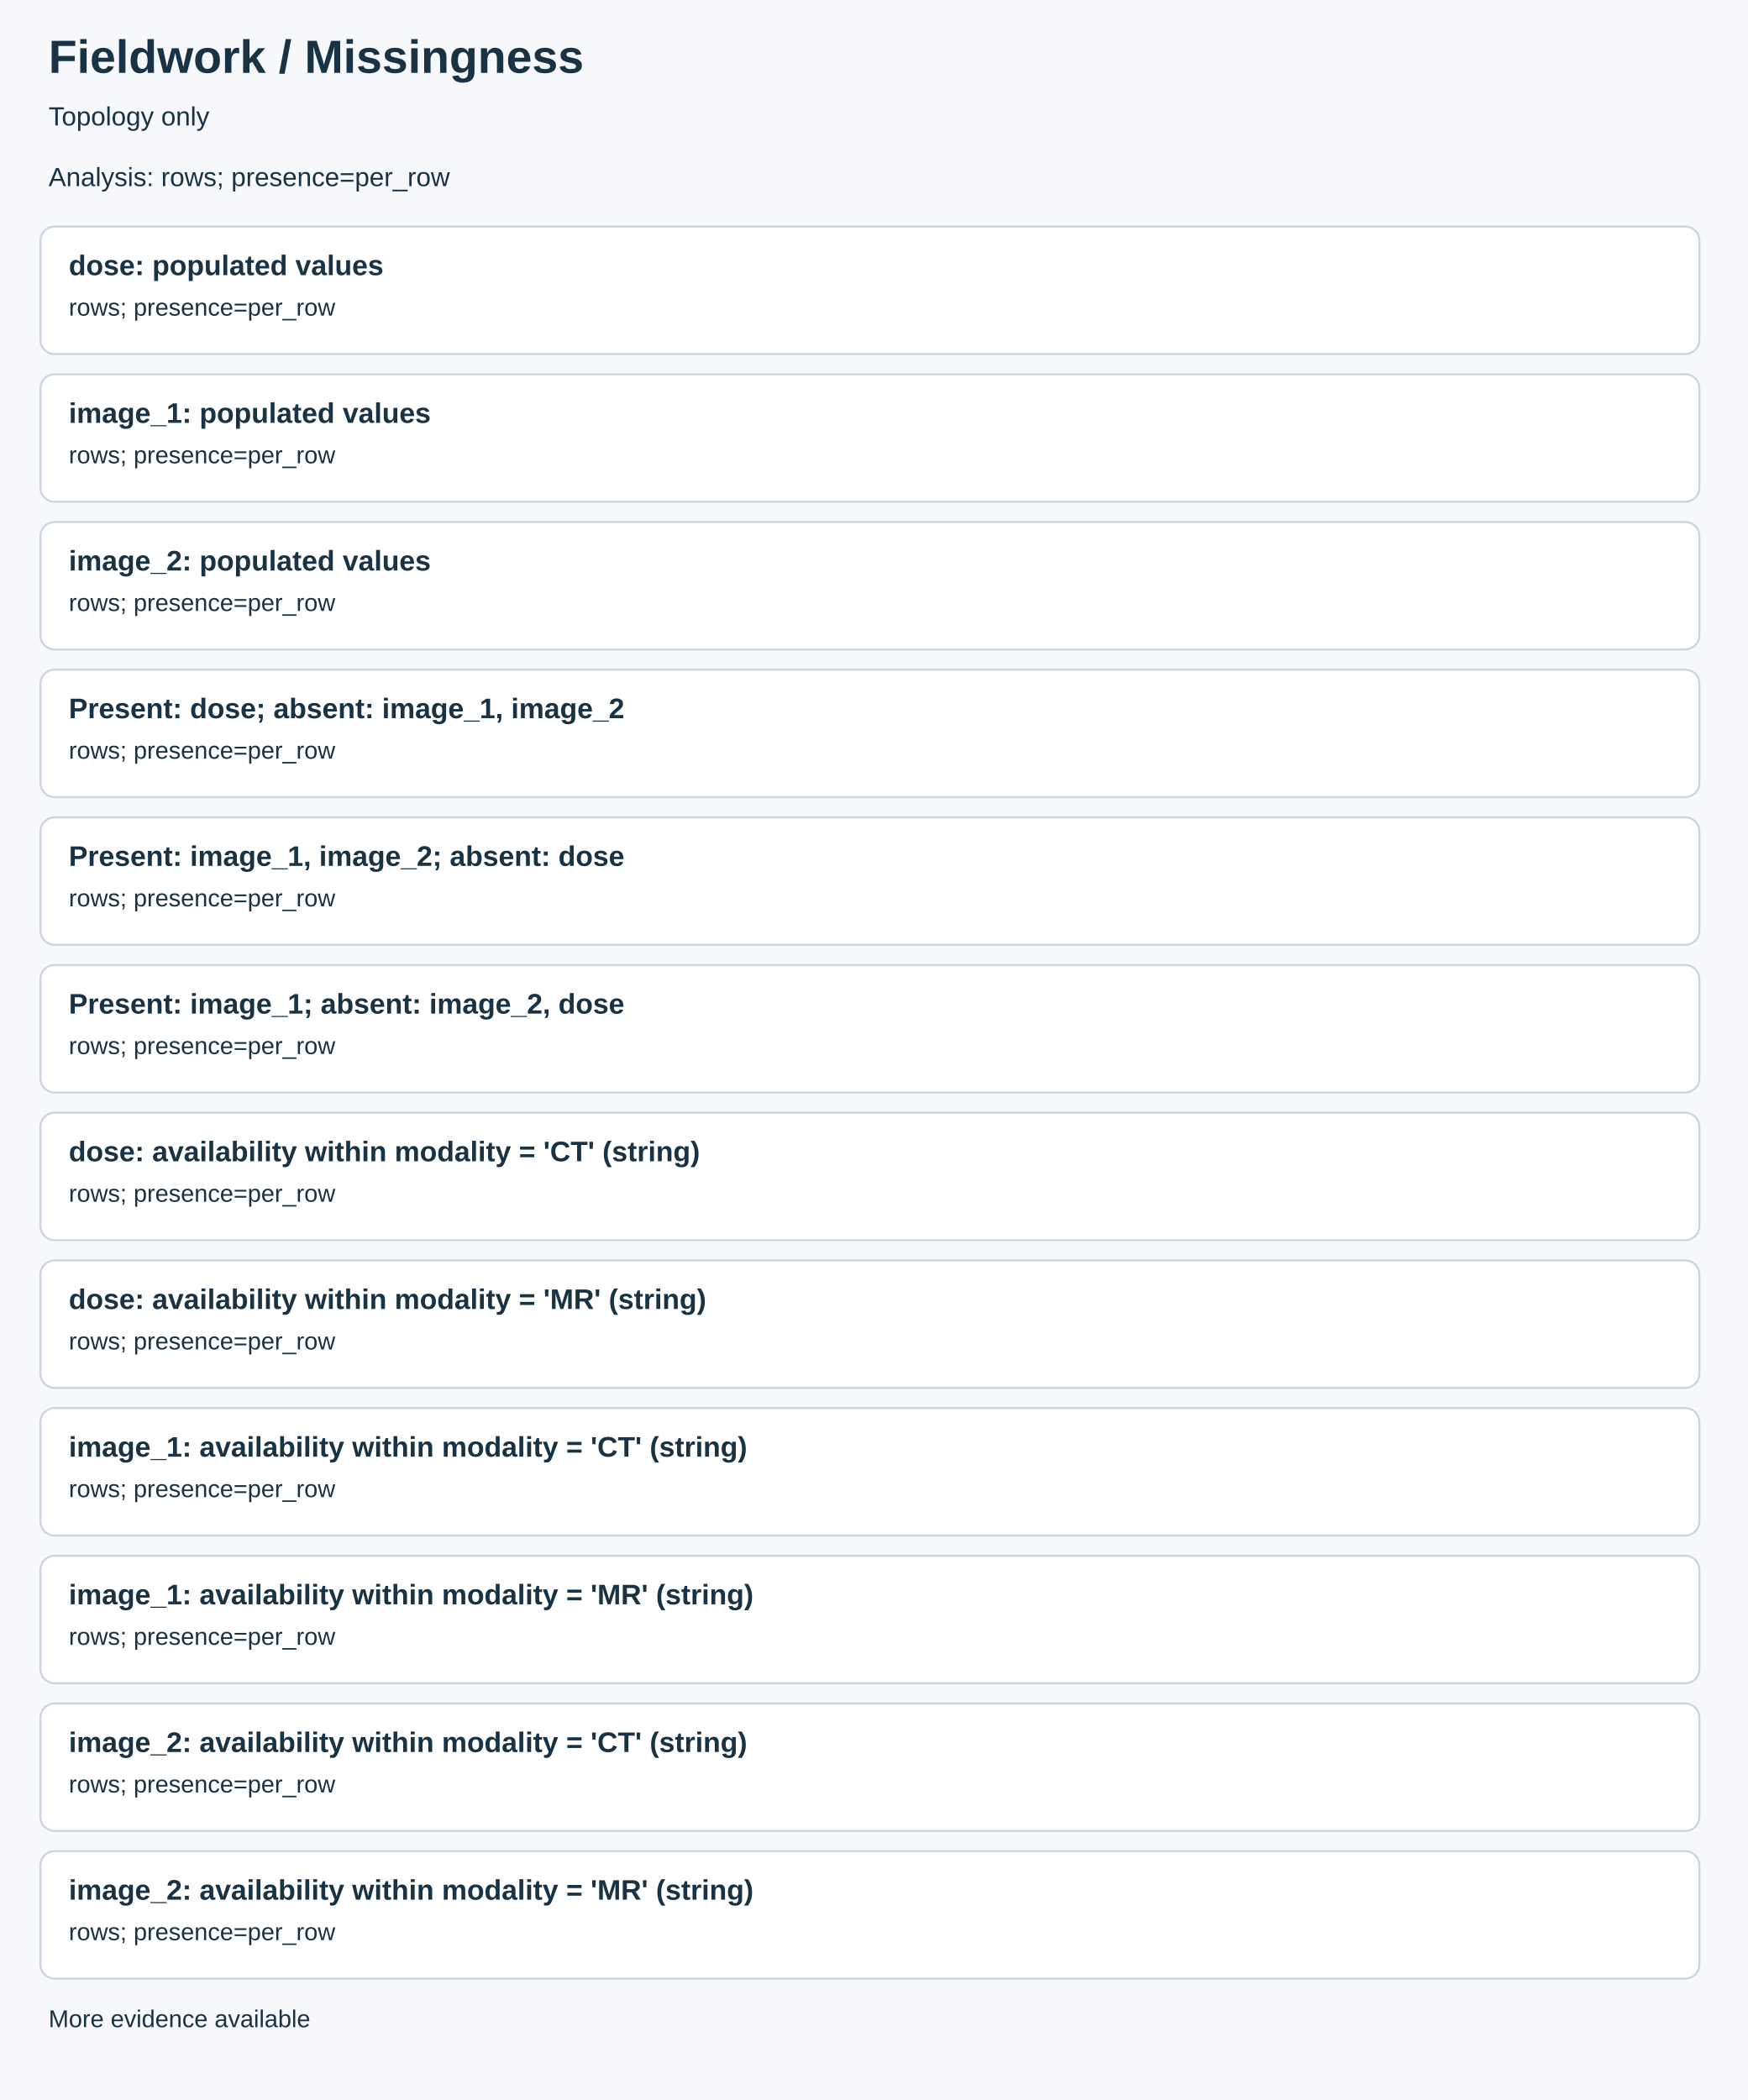
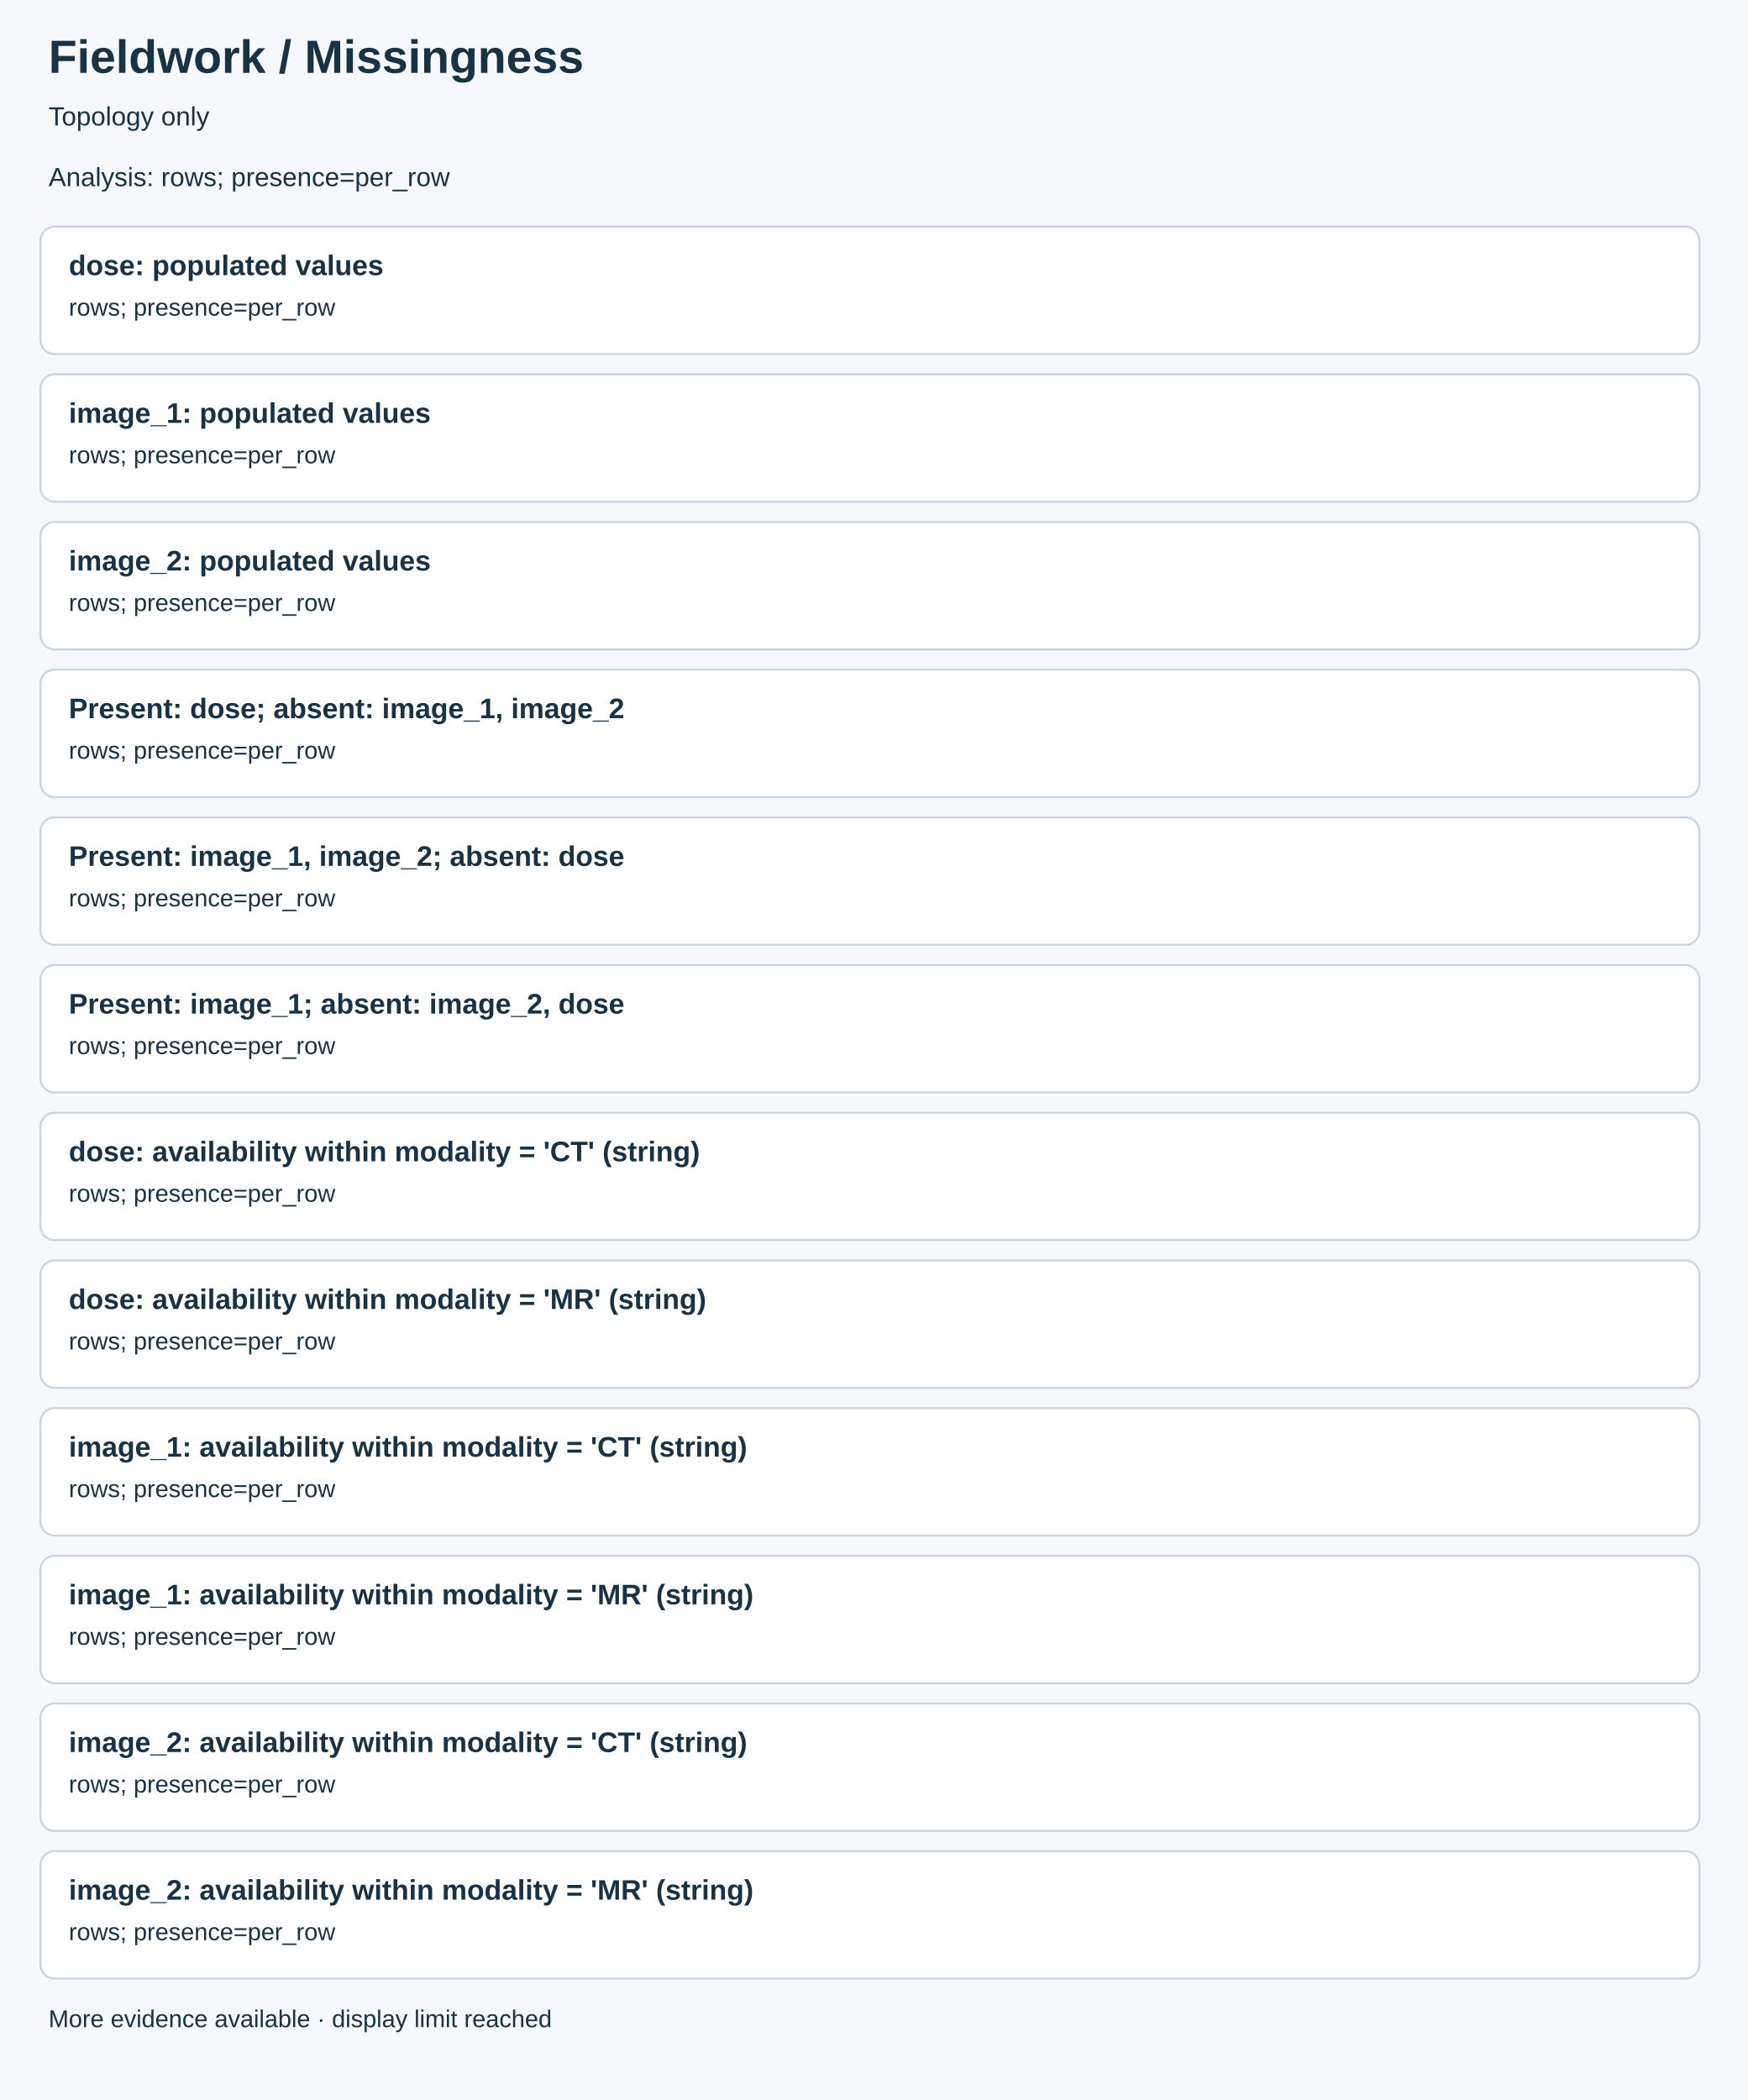
<svg xmlns="http://www.w3.org/2000/svg" role="img" aria-label="Fieldwork missingness" viewBox="0 0 864 1038" width="864" height="1038" font-family="Arial, sans-serif" fill="#193345">
  <rect width="100%" height="100%" fill="#f6f8fb" />
  <text x="24" y="36" font-size="23" font-weight="600">Fieldwork / Missingness</text>
  <text x="24" y="62" font-size="13" font-weight="400">Topology only</text>
  <text x="24" y="92" font-size="13" font-weight="400">Analysis: rows; presence=per_row</text>
  <rect x="20" y="112" width="820" height="63" rx="7" fill="#ffffff" stroke="#cbd5df" />
  <text x="34" y="136" font-size="14" font-weight="600">dose: populated values</text>
  <text x="34" y="156" font-size="12" font-weight="400">rows; presence=per_row</text>
  <rect x="20" y="185" width="820" height="63" rx="7" fill="#ffffff" stroke="#cbd5df" />
  <text x="34" y="209" font-size="14" font-weight="600">image_1: populated values</text>
  <text x="34" y="229" font-size="12" font-weight="400">rows; presence=per_row</text>
  <rect x="20" y="258" width="820" height="63" rx="7" fill="#ffffff" stroke="#cbd5df" />
  <text x="34" y="282" font-size="14" font-weight="600">image_2: populated values</text>
  <text x="34" y="302" font-size="12" font-weight="400">rows; presence=per_row</text>
  <rect x="20" y="331" width="820" height="63" rx="7" fill="#ffffff" stroke="#cbd5df" />
  <text x="34" y="355" font-size="14" font-weight="600">Present: dose; absent: image_1, image_2</text>
  <text x="34" y="375" font-size="12" font-weight="400">rows; presence=per_row</text>
  <rect x="20" y="404" width="820" height="63" rx="7" fill="#ffffff" stroke="#cbd5df" />
  <text x="34" y="428" font-size="14" font-weight="600">Present: image_1, image_2; absent: dose</text>
  <text x="34" y="448" font-size="12" font-weight="400">rows; presence=per_row</text>
  <rect x="20" y="477" width="820" height="63" rx="7" fill="#ffffff" stroke="#cbd5df" />
  <text x="34" y="501" font-size="14" font-weight="600">Present: image_1; absent: image_2, dose</text>
  <text x="34" y="521" font-size="12" font-weight="400">rows; presence=per_row</text>
  <rect x="20" y="550" width="820" height="63" rx="7" fill="#ffffff" stroke="#cbd5df" />
  <text x="34" y="574" font-size="14" font-weight="600">dose: availability within modality = 'CT' (string)</text>
  <text x="34" y="594" font-size="12" font-weight="400">rows; presence=per_row</text>
  <rect x="20" y="623" width="820" height="63" rx="7" fill="#ffffff" stroke="#cbd5df" />
  <text x="34" y="647" font-size="14" font-weight="600">dose: availability within modality = 'MR' (string)</text>
  <text x="34" y="667" font-size="12" font-weight="400">rows; presence=per_row</text>
  <rect x="20" y="696" width="820" height="63" rx="7" fill="#ffffff" stroke="#cbd5df" />
  <text x="34" y="720" font-size="14" font-weight="600">image_1: availability within modality = 'CT' (string)</text>
  <text x="34" y="740" font-size="12" font-weight="400">rows; presence=per_row</text>
  <rect x="20" y="769" width="820" height="63" rx="7" fill="#ffffff" stroke="#cbd5df" />
  <text x="34" y="793" font-size="14" font-weight="600">image_1: availability within modality = 'MR' (string)</text>
  <text x="34" y="813" font-size="12" font-weight="400">rows; presence=per_row</text>
  <rect x="20" y="842" width="820" height="63" rx="7" fill="#ffffff" stroke="#cbd5df" />
  <text x="34" y="866" font-size="14" font-weight="600">image_2: availability within modality = 'CT' (string)</text>
  <text x="34" y="886" font-size="12" font-weight="400">rows; presence=per_row</text>
  <rect x="20" y="915" width="820" height="63" rx="7" fill="#ffffff" stroke="#cbd5df" />
  <text x="34" y="939" font-size="14" font-weight="600">image_2: availability within modality = 'MR' (string)</text>
  <text x="34" y="959" font-size="12" font-weight="400">rows; presence=per_row</text>
-   <text x="24" y="1002" font-size="12" font-weight="400">More evidence available</text>
+   <text x="24" y="1002" font-size="12" font-weight="400">More evidence available · display limit reached</text>
</svg>
